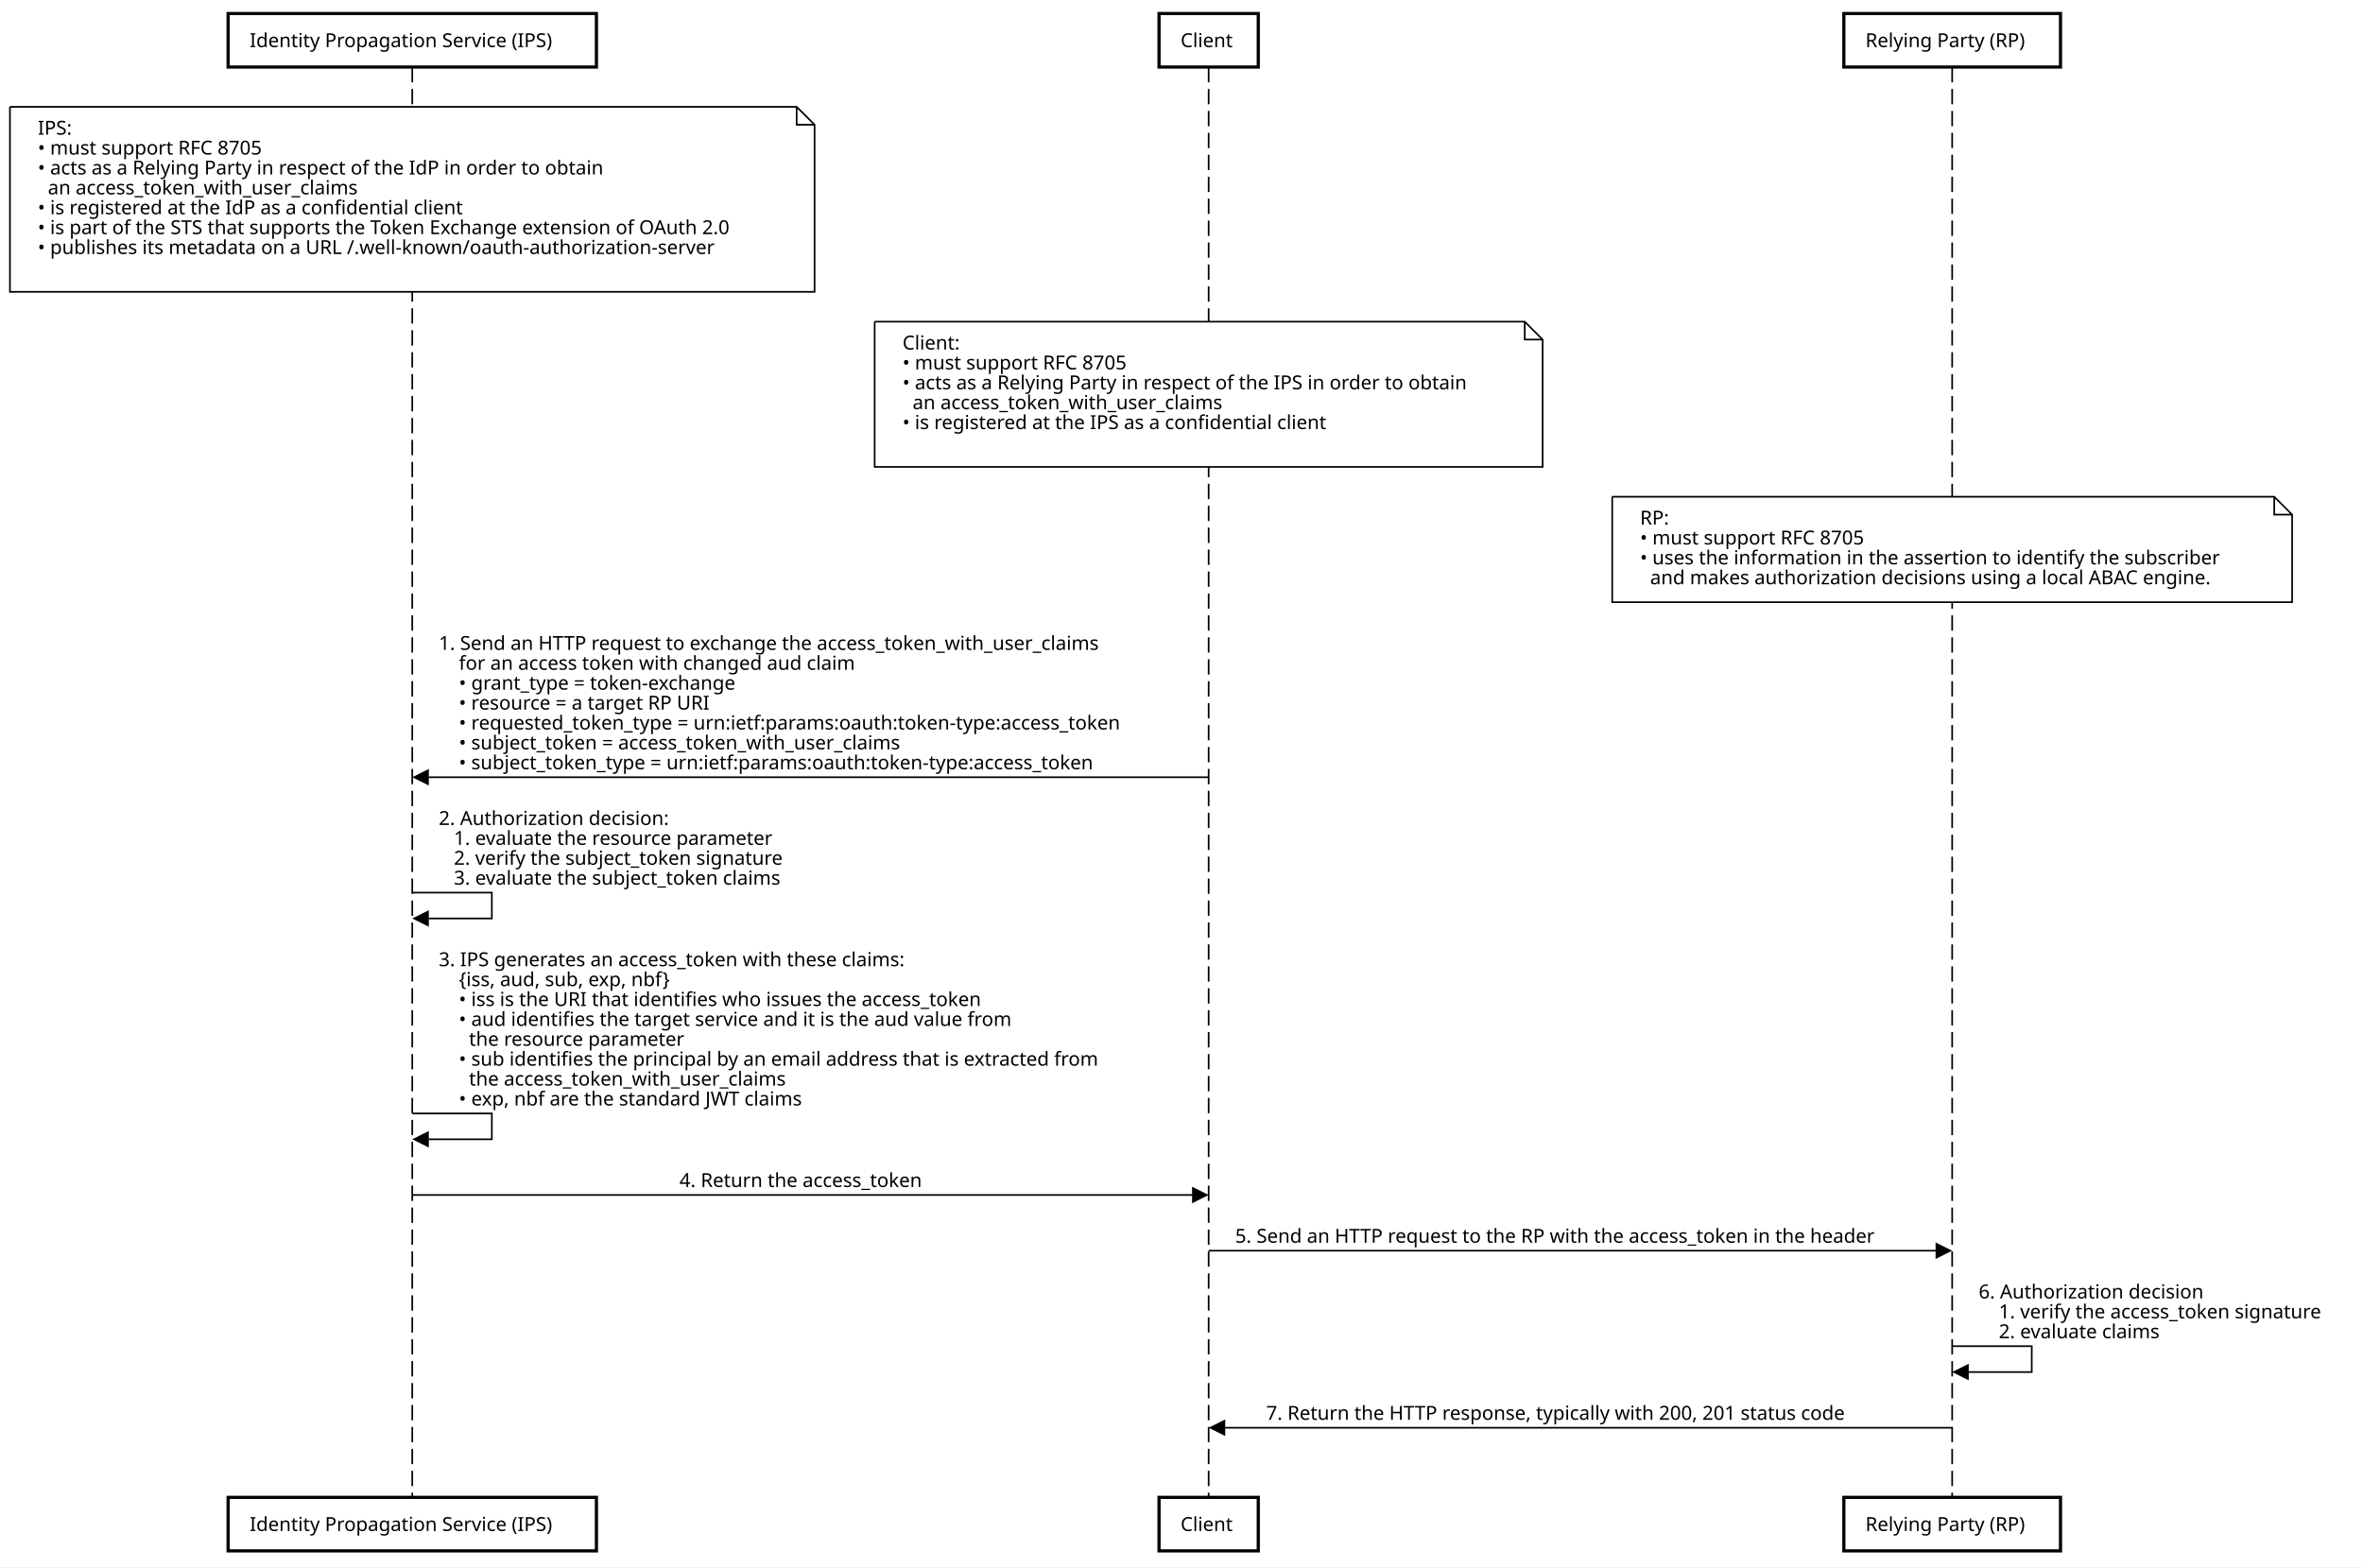
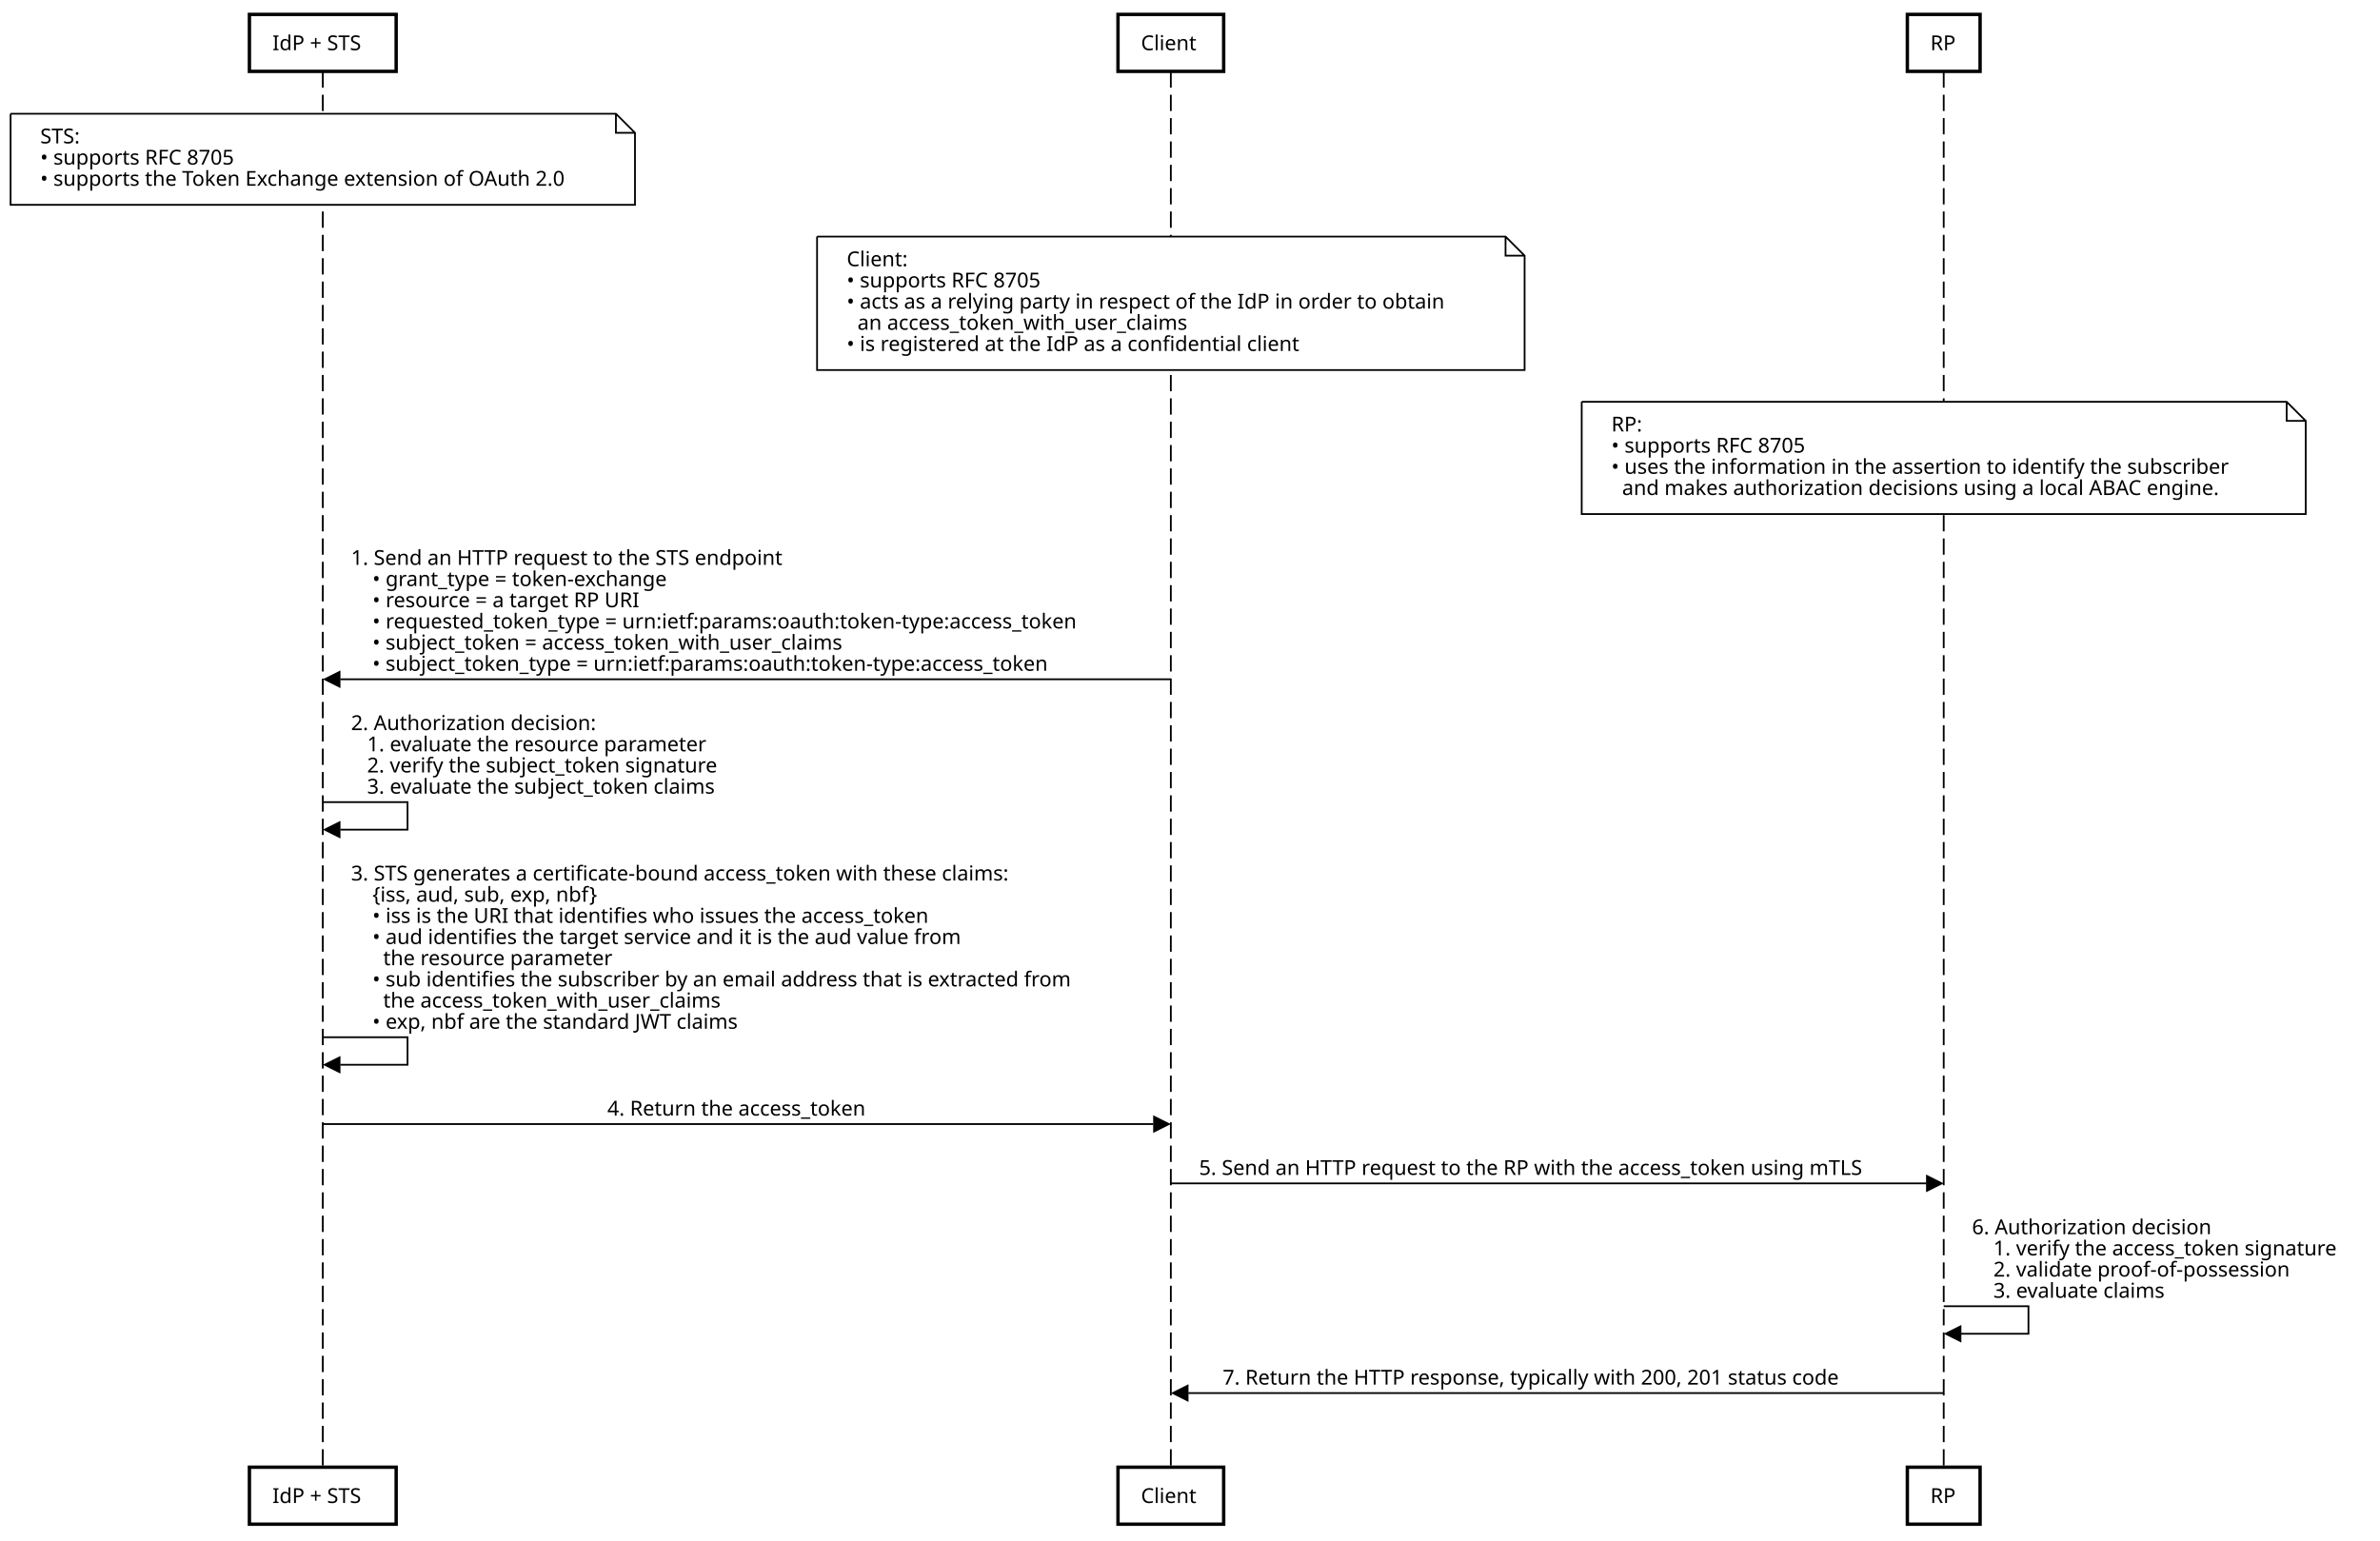
- <svg xmlns="http://www.w3.org/2000/svg" version="1.1" width="1791" height="1188">
+ <svg xmlns="http://www.w3.org/2000/svg" version="1.1" width="1694" height="1097">
  <defs />
  <g>
    <g />
    <g />
    <g />
    <g />
    <g />
    <g />
    <g />
    <g />
    <g />
    <g />
    <g />
    <g />
    <g />
    <g />
    <g />
    <g />
    <g />
    <g />
    <g />
    <g />
    <g />
    <g />
    <g />
    <g />
    <g />
    <g />
    <g />
    <g />
    <g />
    <g />
    <g />
    <g />
    <g />
    <g />
    <g />
    <g />
    <g />
    <g />
    <g />
    <g />
-     <g />
-     <g />
-     <g />
-     <g />
-     <g />
-     <g />
-     <g>
-       <rect fill="white" stroke="none" x="0" y="0" width="1791" height="1188" />
-     </g>
-     <g />
-     <g>
-       <path fill="none" stroke="black" paint-order="fill stroke markers" d=" M 312.466 50.815 L 312.466 1134.97" stroke-miterlimit="10" stroke-width="1.257" stroke-dasharray="11.599,5.026" />
-       <path fill="none" stroke="black" paint-order="fill stroke markers" d=" M 916.076 50.815 L 916.076 1134.97" stroke-miterlimit="10" stroke-width="1.257" stroke-dasharray="11.599,5.026" />
-       <path fill="none" stroke="black" paint-order="fill stroke markers" d=" M 1479.619 50.815 L 1479.619 1134.97" stroke-miterlimit="10" stroke-width="1.257" stroke-dasharray="11.599,5.026" />
-     </g>
-     <g>
-       <path fill="none" stroke="none" />
-       <g>
-         <path fill="white" stroke="black" paint-order="fill stroke markers" d=" M 172.889 10.253 L 452.043 10.253 L 452.043 50.815 L 172.889 50.815 L 172.889 10.253 Z" stroke-miterlimit="10" stroke-width="2.413" stroke-dasharray="" />
-       </g>
-       <g>
-         <text fill="black" stroke="none" font-family="sans-serif" font-size="11pt" font-style="normal" font-weight="normal" text-decoration="normal" x="189.249" y="35.736" text-anchor="start" dominant-baseline="alphabetic" xml:space="preserve">Identity Propagation Service (IPS)</text>
-       </g>
-       <path fill="none" stroke="none" />
-       <g>
-         <path fill="white" stroke="black" paint-order="fill stroke markers" d=" M 878.466 10.253 L 953.686 10.253 L 953.686 50.815 L 878.466 50.815 L 878.466 10.253 Z" stroke-miterlimit="10" stroke-width="2.413" stroke-dasharray="" />
-       </g>
-       <g>
-         <text fill="black" stroke="none" font-family="sans-serif" font-size="11pt" font-style="normal" font-weight="normal" text-decoration="normal" x="894.826" y="35.736" text-anchor="start" dominant-baseline="alphabetic" xml:space="preserve">Client</text>
-       </g>
-       <path fill="none" stroke="none" />
-       <g>
-         <path fill="white" stroke="black" paint-order="fill stroke markers" d=" M 1397.517 10.253 L 1561.721 10.253 L 1561.721 50.815 L 1397.517 50.815 L 1397.517 10.253 Z" stroke-miterlimit="10" stroke-width="2.413" stroke-dasharray="" />
-       </g>
-       <g>
-         <text fill="black" stroke="none" font-family="sans-serif" font-size="11pt" font-style="normal" font-weight="normal" text-decoration="normal" x="1413.877" y="35.736" text-anchor="start" dominant-baseline="alphabetic" xml:space="preserve">Relying Party (RP)</text>
-       </g>
-       <path fill="none" stroke="none" />
-       <g>
-         <path fill="white" stroke="black" paint-order="fill stroke markers" d=" M 172.889 1134.97 L 452.043 1134.97 L 452.043 1175.531 L 172.889 1175.531 L 172.889 1134.97 Z" stroke-miterlimit="10" stroke-width="2.413" stroke-dasharray="" />
-       </g>
-       <g>
-         <text fill="black" stroke="none" font-family="sans-serif" font-size="11pt" font-style="normal" font-weight="normal" text-decoration="normal" x="189.249" y="1160.453" text-anchor="start" dominant-baseline="alphabetic" xml:space="preserve">Identity Propagation Service (IPS)</text>
-       </g>
-       <path fill="none" stroke="none" />
-       <g>
-         <path fill="white" stroke="black" paint-order="fill stroke markers" d=" M 878.466 1134.97 L 953.686 1134.97 L 953.686 1175.531 L 878.466 1175.531 L 878.466 1134.97 Z" stroke-miterlimit="10" stroke-width="2.413" stroke-dasharray="" />
-       </g>
-       <g>
-         <text fill="black" stroke="none" font-family="sans-serif" font-size="11pt" font-style="normal" font-weight="normal" text-decoration="normal" x="894.826" y="1160.453" text-anchor="start" dominant-baseline="alphabetic" xml:space="preserve">Client</text>
-       </g>
-       <path fill="none" stroke="none" />
-       <g>
-         <path fill="white" stroke="black" paint-order="fill stroke markers" d=" M 1397.517 1134.97 L 1561.721 1134.97 L 1561.721 1175.531 L 1397.517 1175.531 L 1397.517 1134.97 Z" stroke-miterlimit="10" stroke-width="2.413" stroke-dasharray="" />
-       </g>
-       <g>
-         <text fill="black" stroke="none" font-family="sans-serif" font-size="11pt" font-style="normal" font-weight="normal" text-decoration="normal" x="1413.877" y="1160.453" text-anchor="start" dominant-baseline="alphabetic" xml:space="preserve">Relying Party (RP)</text>
-       </g>
-     </g>
-     <g>
-       <path fill="white" stroke="black" paint-order="fill stroke markers" d=" M 7.539 80.972 L 603.822 80.972 L 617.393 94.543 L 617.393 221.204 L 7.539 221.204 L 7.539 80.972 M 603.822 80.972 L 603.822 94.543 L 617.393 94.543" stroke-miterlimit="10" stroke-width="1.257" stroke-dasharray="" />
-       <g>
-         <text fill="black" stroke="none" font-family="sans-serif" font-size="11pt" font-style="normal" font-weight="normal" text-decoration="normal" x="28.649" y="102.082" text-anchor="start" dominant-baseline="alphabetic" xml:space="preserve">IPS:</text>
-         <text fill="black" stroke="none" font-family="sans-serif" font-size="11pt" font-style="normal" font-weight="normal" text-decoration="normal" x="28.649" y="117.161" text-anchor="start" dominant-baseline="alphabetic" xml:space="preserve">• must support RFC 8705</text>
-         <text fill="black" stroke="none" font-family="sans-serif" font-size="11pt" font-style="normal" font-weight="normal" text-decoration="normal" x="28.649" y="132.24" text-anchor="start" dominant-baseline="alphabetic" xml:space="preserve">• acts as a Relying Party in respect of the IdP in order to obtain</text>
-         <text fill="black" stroke="none" font-family="sans-serif" font-size="11pt" font-style="normal" font-weight="normal" text-decoration="normal" x="28.649" y="147.318" text-anchor="start" dominant-baseline="alphabetic" xml:space="preserve">  an access_token_with_user_claims</text>
-         <text fill="black" stroke="none" font-family="sans-serif" font-size="11pt" font-style="normal" font-weight="normal" text-decoration="normal" x="28.649" y="162.397" text-anchor="start" dominant-baseline="alphabetic" xml:space="preserve">• is registered at the IdP as a confidential client</text>
-         <text fill="black" stroke="none" font-family="sans-serif" font-size="11pt" font-style="normal" font-weight="normal" text-decoration="normal" x="28.649" y="177.476" text-anchor="start" dominant-baseline="alphabetic" xml:space="preserve">• is part of the STS that supports the Token Exchange extension of OAuth 2.0</text>
-         <text fill="black" stroke="none" font-family="sans-serif" font-size="11pt" font-style="normal" font-weight="normal" text-decoration="normal" x="28.649" y="192.554" text-anchor="start" dominant-baseline="alphabetic" xml:space="preserve">• publishes its metadata on a URL /.well-known/oauth-authorization-server</text>
-         <text fill="black" stroke="none" font-family="sans-serif" font-size="11pt" font-style="normal" font-weight="normal" text-decoration="normal" x="28.649" y="207.633" text-anchor="start" dominant-baseline="alphabetic" xml:space="preserve" />
-       </g>
-       <path fill="white" stroke="black" paint-order="fill stroke markers" d=" M 662.932 243.822 L 1155.649 243.822 L 1169.219 257.393 L 1169.219 353.896 L 662.932 353.896 L 662.932 243.822 M 1155.649 243.822 L 1155.649 257.393 L 1169.219 257.393" stroke-miterlimit="10" stroke-width="1.257" stroke-dasharray="" />
-       <g>
-         <text fill="black" stroke="none" font-family="sans-serif" font-size="11pt" font-style="normal" font-weight="normal" text-decoration="normal" x="684.043" y="264.932" text-anchor="start" dominant-baseline="alphabetic" xml:space="preserve">Client:</text>
-         <text fill="black" stroke="none" font-family="sans-serif" font-size="11pt" font-style="normal" font-weight="normal" text-decoration="normal" x="684.043" y="280.011" text-anchor="start" dominant-baseline="alphabetic" xml:space="preserve">• must support RFC 8705</text>
-         <text fill="black" stroke="none" font-family="sans-serif" font-size="11pt" font-style="normal" font-weight="normal" text-decoration="normal" x="684.043" y="295.089" text-anchor="start" dominant-baseline="alphabetic" xml:space="preserve">• acts as a Relying Party in respect of the IPS in order to obtain</text>
-         <text fill="black" stroke="none" font-family="sans-serif" font-size="11pt" font-style="normal" font-weight="normal" text-decoration="normal" x="684.043" y="310.168" text-anchor="start" dominant-baseline="alphabetic" xml:space="preserve">  an access_token_with_user_claims</text>
-         <text fill="black" stroke="none" font-family="sans-serif" font-size="11pt" font-style="normal" font-weight="normal" text-decoration="normal" x="684.043" y="325.246" text-anchor="start" dominant-baseline="alphabetic" xml:space="preserve">• is registered at the IPS as a confidential client</text>
-         <text fill="black" stroke="none" font-family="sans-serif" font-size="11pt" font-style="normal" font-weight="normal" text-decoration="normal" x="684.043" y="340.325" text-anchor="start" dominant-baseline="alphabetic" xml:space="preserve" />
-       </g>
-       <path fill="white" stroke="black" paint-order="fill stroke markers" d=" M 1221.95 376.514 L 1723.717 376.514 L 1737.287 390.085 L 1737.287 456.431 L 1221.95 456.431 L 1221.95 376.514 M 1723.717 376.514 L 1723.717 390.085 L 1737.287 390.085" stroke-miterlimit="10" stroke-width="1.257" stroke-dasharray="" />
-       <g>
-         <text fill="black" stroke="none" font-family="sans-serif" font-size="11pt" font-style="normal" font-weight="normal" text-decoration="normal" x="1243.061" y="397.624" text-anchor="start" dominant-baseline="alphabetic" xml:space="preserve">RP:</text>
-         <text fill="black" stroke="none" font-family="sans-serif" font-size="11pt" font-style="normal" font-weight="normal" text-decoration="normal" x="1243.061" y="412.703" text-anchor="start" dominant-baseline="alphabetic" xml:space="preserve">• must support RFC 8705</text>
-         <text fill="black" stroke="none" font-family="sans-serif" font-size="11pt" font-style="normal" font-weight="normal" text-decoration="normal" x="1243.061" y="427.781" text-anchor="start" dominant-baseline="alphabetic" xml:space="preserve">• uses the information in the assertion to identify the subscriber</text>
-         <text fill="black" stroke="none" font-family="sans-serif" font-size="11pt" font-style="normal" font-weight="normal" text-decoration="normal" x="1243.061" y="442.86" text-anchor="start" dominant-baseline="alphabetic" xml:space="preserve">  and makes authorization decisions using a local ABAC engine.</text>
-       </g>
-       <g>
-         <g>
-           <rect fill="white" stroke="none" x="330.309" y="479.049" width="544.59" height="19.602" />
-         </g>
-         <g>
-           <rect fill="white" stroke="none" x="330.309" y="494.127" width="346.374" height="19.602" />
-         </g>
-         <g>
-           <rect fill="white" stroke="none" x="330.309" y="509.206" width="255.157" height="19.602" />
-         </g>
-         <g>
-           <rect fill="white" stroke="none" x="330.309" y="524.285" width="233.54" height="19.602" />
-         </g>
-         <g>
-           <rect fill="white" stroke="none" x="330.309" y="539.363" width="567.924" height="19.602" />
-         </g>
-         <g>
-           <rect fill="white" stroke="none" x="330.309" y="554.442" width="389.84" height="19.602" />
-         </g>
-         <g>
-           <rect fill="white" stroke="none" x="330.309" y="569.521" width="546.974" height="19.602" />
-         </g>
-         <text fill="black" stroke="none" font-family="sans-serif" font-size="11pt" font-style="normal" font-weight="normal" text-decoration="normal" x="332.571" y="492.619" text-anchor="start" dominant-baseline="alphabetic" xml:space="preserve">1. Send an HTTP request to exchange the access_token_with_user_claims</text>
-         <text fill="black" stroke="none" font-family="sans-serif" font-size="11pt" font-style="normal" font-weight="normal" text-decoration="normal" x="332.571" y="507.698" text-anchor="start" dominant-baseline="alphabetic" xml:space="preserve">    for an access token with changed aud claim</text>
-         <text fill="black" stroke="none" font-family="sans-serif" font-size="11pt" font-style="normal" font-weight="normal" text-decoration="normal" x="332.571" y="522.777" text-anchor="start" dominant-baseline="alphabetic" xml:space="preserve">    • grant_type = token-exchange</text>
-         <text fill="black" stroke="none" font-family="sans-serif" font-size="11pt" font-style="normal" font-weight="normal" text-decoration="normal" x="332.571" y="537.855" text-anchor="start" dominant-baseline="alphabetic" xml:space="preserve">    • resource = a target RP URI</text>
-         <text fill="black" stroke="none" font-family="sans-serif" font-size="11pt" font-style="normal" font-weight="normal" text-decoration="normal" x="332.571" y="552.934" text-anchor="start" dominant-baseline="alphabetic" xml:space="preserve">    • requested_token_type = urn:ietf:params:oauth:token-type:access_token</text>
-         <text fill="black" stroke="none" font-family="sans-serif" font-size="11pt" font-style="normal" font-weight="normal" text-decoration="normal" x="332.571" y="568.013" text-anchor="start" dominant-baseline="alphabetic" xml:space="preserve">    • subject_token = access_token_with_user_claims</text>
-         <text fill="black" stroke="none" font-family="sans-serif" font-size="11pt" font-style="normal" font-weight="normal" text-decoration="normal" x="332.571" y="583.091" text-anchor="start" dominant-baseline="alphabetic" xml:space="preserve">    • subject_token_type = urn:ietf:params:oauth:token-type:access_token</text>
-       </g>
-       <g>
-         <path fill="none" stroke="black" paint-order="fill stroke markers" d=" M 916.076 589.123 L 324.881 589.123" stroke-miterlimit="10" stroke-width="1.257" stroke-dasharray="" />
-         <g transform="translate(312.4661,589.1228) translate(-312.4661,-589.1228)">
-           <path fill="black" stroke="none" paint-order="stroke fill markers" d=" M 325.032 582.84 L 312.466 589.123 L 325.032 595.406 Z" />
-         </g>
-       </g>
-       <g>
-         <g>
-           <rect fill="white" stroke="none" x="330.309" y="611.741" width="191.607" height="19.602" />
-         </g>
-         <g>
-           <rect fill="white" stroke="none" x="330.309" y="626.819" width="280.09" height="19.602" />
-         </g>
-         <g>
-           <rect fill="white" stroke="none" x="330.309" y="641.898" width="287.39" height="19.602" />
-         </g>
-         <g>
-           <rect fill="white" stroke="none" x="330.309" y="656.977" width="287.857" height="19.602" />
-         </g>
-         <text fill="black" stroke="none" font-family="sans-serif" font-size="11pt" font-style="normal" font-weight="normal" text-decoration="normal" x="332.571" y="625.312" text-anchor="start" dominant-baseline="alphabetic" xml:space="preserve">2. Authorization decision:</text>
-         <text fill="black" stroke="none" font-family="sans-serif" font-size="11pt" font-style="normal" font-weight="normal" text-decoration="normal" x="332.571" y="640.39" text-anchor="start" dominant-baseline="alphabetic" xml:space="preserve">   1. evaluate the resource parameter</text>
-         <text fill="black" stroke="none" font-family="sans-serif" font-size="11pt" font-style="normal" font-weight="normal" text-decoration="normal" x="332.571" y="655.469" text-anchor="start" dominant-baseline="alphabetic" xml:space="preserve">   2. verify the subject_token signature</text>
-         <text fill="black" stroke="none" font-family="sans-serif" font-size="11pt" font-style="normal" font-weight="normal" text-decoration="normal" x="332.571" y="670.548" text-anchor="start" dominant-baseline="alphabetic" xml:space="preserve">   3. evaluate the subject_token claims</text>
-       </g>
-       <g>
-         <path fill="none" stroke="black" paint-order="fill stroke markers" d=" M 312.466 676.579 L 372.781 676.579 L 372.781 696.181 L 324.881 696.181" stroke-miterlimit="10" stroke-width="1.257" stroke-dasharray="" />
-         <g transform="translate(312.4661,696.1812) translate(-312.4661,-696.1812)">
-           <path fill="black" stroke="none" paint-order="stroke fill markers" d=" M 325.032 689.898 L 312.466 696.181 L 325.032 702.464 Z" />
-         </g>
-       </g>
-       <g>
-         <g>
-           <rect fill="white" stroke="none" x="330.309" y="718.799" width="387.94" height="19.602" />
-         </g>
-         <g>
-           <rect fill="white" stroke="none" x="330.309" y="733.878" width="202.99" height="19.602" />
-         </g>
-         <g>
-           <rect fill="white" stroke="none" x="330.309" y="748.957" width="453.79" height="19.602" />
-         </g>
-         <g>
-           <rect fill="white" stroke="none" x="330.309" y="764.035" width="479.29" height="19.602" />
-         </g>
-         <g>
-           <rect fill="white" stroke="none" x="330.309" y="779.114" width="206.907" height="19.602" />
-         </g>
-         <g>
-           <rect fill="white" stroke="none" x="330.309" y="794.192" width="549.44" height="19.602" />
-         </g>
-         <g>
-           <rect fill="white" stroke="none" x="330.309" y="809.271" width="291.407" height="19.602" />
-         </g>
-         <g>
-           <rect fill="white" stroke="none" x="330.309" y="824.35" width="307.574" height="19.602" />
-         </g>
-         <text fill="black" stroke="none" font-family="sans-serif" font-size="11pt" font-style="normal" font-weight="normal" text-decoration="normal" x="332.571" y="732.37" text-anchor="start" dominant-baseline="alphabetic" xml:space="preserve">3. IPS generates an access_token with these claims:</text>
-         <text fill="black" stroke="none" font-family="sans-serif" font-size="11pt" font-style="normal" font-weight="normal" text-decoration="normal" x="332.571" y="747.449" text-anchor="start" dominant-baseline="alphabetic" xml:space="preserve">    {iss, aud, sub, exp, nbf}</text>
-         <text fill="black" stroke="none" font-family="sans-serif" font-size="11pt" font-style="normal" font-weight="normal" text-decoration="normal" x="332.571" y="762.527" text-anchor="start" dominant-baseline="alphabetic" xml:space="preserve">    • iss is the URI that identifies who issues the access_token</text>
-         <text fill="black" stroke="none" font-family="sans-serif" font-size="11pt" font-style="normal" font-weight="normal" text-decoration="normal" x="332.571" y="777.606" text-anchor="start" dominant-baseline="alphabetic" xml:space="preserve">    • aud identifies the target service and it is the aud value from</text>
-         <text fill="black" stroke="none" font-family="sans-serif" font-size="11pt" font-style="normal" font-weight="normal" text-decoration="normal" x="332.571" y="792.685" text-anchor="start" dominant-baseline="alphabetic" xml:space="preserve">      the resource parameter</text>
-         <text fill="black" stroke="none" font-family="sans-serif" font-size="11pt" font-style="normal" font-weight="normal" text-decoration="normal" x="332.571" y="807.763" text-anchor="start" dominant-baseline="alphabetic" xml:space="preserve">    • sub identifies the principal by an email address that is extracted from</text>
-         <text fill="black" stroke="none" font-family="sans-serif" font-size="11pt" font-style="normal" font-weight="normal" text-decoration="normal" x="332.571" y="822.842" text-anchor="start" dominant-baseline="alphabetic" xml:space="preserve">      the access_token_with_user_claims</text>
-         <text fill="black" stroke="none" font-family="sans-serif" font-size="11pt" font-style="normal" font-weight="normal" text-decoration="normal" x="332.571" y="837.921" text-anchor="start" dominant-baseline="alphabetic" xml:space="preserve">    • exp, nbf are the standard JWT claims</text>
-       </g>
-       <g>
-         <path fill="none" stroke="black" paint-order="fill stroke markers" d=" M 312.466 843.952 L 372.781 843.952 L 372.781 863.554 L 324.881 863.554" stroke-miterlimit="10" stroke-width="1.257" stroke-dasharray="" />
-         <g transform="translate(312.4661,863.5542) translate(-312.4661,-863.5542)">
-           <path fill="black" stroke="none" paint-order="stroke fill markers" d=" M 325.032 857.271 L 312.466 863.554 L 325.032 869.837 Z" />
-         </g>
-       </g>
-       <g>
-         <g>
-           <rect fill="white" stroke="none" x="512.718" y="886.172" width="203.107" height="19.602" />
-         </g>
-         <text fill="black" stroke="none" font-family="sans-serif" font-size="11pt" font-style="normal" font-weight="normal" text-decoration="normal" x="514.979" y="899.743" text-anchor="start" dominant-baseline="alphabetic" xml:space="preserve">4. Return the access_token</text>
-       </g>
-       <g>
-         <path fill="none" stroke="black" paint-order="fill stroke markers" d=" M 312.466 905.774 L 903.661 905.774" stroke-miterlimit="10" stroke-width="1.257" stroke-dasharray="" />
-         <g transform="translate(916.0759,905.7745) translate(-916.0759,-905.7745)">
-           <path fill="black" stroke="none" paint-order="stroke fill markers" d=" M 903.51 899.492 L 916.076 905.774 L 903.51 912.057 Z" />
-         </g>
-       </g>
-       <g>
-         <g>
-           <rect fill="white" stroke="none" x="933.919" y="928.392" width="527.857" height="19.602" />
-         </g>
-         <text fill="black" stroke="none" font-family="sans-serif" font-size="11pt" font-style="normal" font-weight="normal" text-decoration="normal" x="936.181" y="941.963" text-anchor="start" dominant-baseline="alphabetic" xml:space="preserve">5. Send an HTTP request to the RP with the access_token in the header</text>
-       </g>
-       <g>
-         <path fill="none" stroke="black" paint-order="fill stroke markers" d=" M 916.076 947.995 L 1467.204 947.995" stroke-miterlimit="10" stroke-width="1.257" stroke-dasharray="" />
-         <g transform="translate(1479.619,947.9947) translate(-1479.619,-947.9947)">
-           <path fill="black" stroke="none" paint-order="stroke fill markers" d=" M 1467.053 941.712 L 1479.619 947.995 L 1467.053 954.277 Z" />
-         </g>
-       </g>
-       <g>
-         <g>
-           <rect fill="white" stroke="none" x="1497.462" y="970.613" width="186.657" height="19.602" />
-         </g>
-         <g>
-           <rect fill="white" stroke="none" x="1497.462" y="985.691" width="288.307" height="19.602" />
-         </g>
-         <g>
-           <rect fill="white" stroke="none" x="1497.462" y="1000.77" width="157.54" height="19.602" />
-         </g>
-         <text fill="black" stroke="none" font-family="sans-serif" font-size="11pt" font-style="normal" font-weight="normal" text-decoration="normal" x="1499.724" y="984.183" text-anchor="start" dominant-baseline="alphabetic" xml:space="preserve">6. Authorization decision</text>
-         <text fill="black" stroke="none" font-family="sans-serif" font-size="11pt" font-style="normal" font-weight="normal" text-decoration="normal" x="1499.724" y="999.262" text-anchor="start" dominant-baseline="alphabetic" xml:space="preserve">    1. verify the access_token signature</text>
-         <text fill="black" stroke="none" font-family="sans-serif" font-size="11pt" font-style="normal" font-weight="normal" text-decoration="normal" x="1499.724" y="1014.341" text-anchor="start" dominant-baseline="alphabetic" xml:space="preserve">    2. evaluate claims</text>
-       </g>
-       <g>
-         <path fill="none" stroke="black" paint-order="fill stroke markers" d=" M 1479.619 1020.372 L 1539.934 1020.372 L 1539.934 1039.974 L 1492.034 1039.974" stroke-miterlimit="10" stroke-width="1.257" stroke-dasharray="" />
-         <g transform="translate(1479.619,1039.974) translate(-1479.619,-1039.974)">
-           <path fill="black" stroke="none" paint-order="stroke fill markers" d=" M 1492.184 1033.692 L 1479.619 1039.974 L 1492.184 1046.257 Z" />
-         </g>
-       </g>
-       <g>
-         <g>
-           <rect fill="white" stroke="none" x="957.411" y="1062.592" width="480.874" height="19.602" />
-         </g>
-         <text fill="black" stroke="none" font-family="sans-serif" font-size="11pt" font-style="normal" font-weight="normal" text-decoration="normal" x="959.672" y="1076.163" text-anchor="start" dominant-baseline="alphabetic" xml:space="preserve">7. Return the HTTP response, typically with 200, 201 status code</text>
-       </g>
-       <g>
-         <path fill="none" stroke="black" paint-order="fill stroke markers" d=" M 1479.619 1082.195 L 928.491 1082.195" stroke-miterlimit="10" stroke-width="1.257" stroke-dasharray="" />
-         <g transform="translate(916.0759,1082.195) translate(-916.0759,-1082.195)">
-           <path fill="black" stroke="none" paint-order="stroke fill markers" d=" M 928.641 1075.912 L 916.076 1082.195 L 928.641 1088.477 Z" />
+     <g>
+       <rect fill="white" stroke="none" x="0" y="0" width="1694" height="1097" />
+     </g>
+     <g />
+     <g>
+       <path fill="none" stroke="black" paint-order="fill stroke markers" d=" M 229.749 50.815 L 229.749 1044.498" stroke-miterlimit="10" stroke-width="1.257" stroke-dasharray="11.599,5.026" />
+       <path fill="none" stroke="black" paint-order="fill stroke markers" d=" M 833.359 50.815 L 833.359 1044.498" stroke-miterlimit="10" stroke-width="1.257" stroke-dasharray="11.599,5.026" />
+       <path fill="none" stroke="black" paint-order="fill stroke markers" d=" M 1383.469 50.815 L 1383.469 1044.498" stroke-miterlimit="10" stroke-width="1.257" stroke-dasharray="11.599,5.026" />
+     </g>
+     <g>
+       <path fill="none" stroke="none" />
+       <g>
+         <path fill="white" stroke="black" paint-order="fill stroke markers" d=" M 177.522 10.253 L 281.976 10.253 L 281.976 50.815 L 177.522 50.815 L 177.522 10.253 Z" stroke-miterlimit="10" stroke-width="2.413" stroke-dasharray="" />
+       </g>
+       <g>
+         <text fill="black" stroke="none" font-family="sans-serif" font-size="11pt" font-style="normal" font-weight="normal" text-decoration="normal" x="193.883" y="35.736" text-anchor="start" dominant-baseline="alphabetic" xml:space="preserve">IdP + STS</text>
+       </g>
+       <path fill="none" stroke="none" />
+       <g>
+         <path fill="white" stroke="black" paint-order="fill stroke markers" d=" M 795.749 10.253 L 870.97 10.253 L 870.97 50.815 L 795.749 50.815 L 795.749 10.253 Z" stroke-miterlimit="10" stroke-width="2.413" stroke-dasharray="" />
+       </g>
+       <g>
+         <text fill="black" stroke="none" font-family="sans-serif" font-size="11pt" font-style="normal" font-weight="normal" text-decoration="normal" x="812.109" y="35.736" text-anchor="start" dominant-baseline="alphabetic" xml:space="preserve">Client</text>
+       </g>
+       <path fill="none" stroke="none" />
+       <g>
+         <path fill="white" stroke="black" paint-order="fill stroke markers" d=" M 1357.584 10.253 L 1409.354 10.253 L 1409.354 50.815 L 1357.584 50.815 L 1357.584 10.253 Z" stroke-miterlimit="10" stroke-width="2.413" stroke-dasharray="" />
+       </g>
+       <g>
+         <text fill="black" stroke="none" font-family="sans-serif" font-size="11pt" font-style="normal" font-weight="normal" text-decoration="normal" x="1373.944" y="35.736" text-anchor="start" dominant-baseline="alphabetic" xml:space="preserve">RP</text>
+       </g>
+       <path fill="none" stroke="none" />
+       <g>
+         <path fill="white" stroke="black" paint-order="fill stroke markers" d=" M 177.522 1044.498 L 281.976 1044.498 L 281.976 1085.06 L 177.522 1085.06 L 177.522 1044.498 Z" stroke-miterlimit="10" stroke-width="2.413" stroke-dasharray="" />
+       </g>
+       <g>
+         <text fill="black" stroke="none" font-family="sans-serif" font-size="11pt" font-style="normal" font-weight="normal" text-decoration="normal" x="193.883" y="1069.981" text-anchor="start" dominant-baseline="alphabetic" xml:space="preserve">IdP + STS</text>
+       </g>
+       <path fill="none" stroke="none" />
+       <g>
+         <path fill="white" stroke="black" paint-order="fill stroke markers" d=" M 795.749 1044.498 L 870.97 1044.498 L 870.97 1085.06 L 795.749 1085.06 L 795.749 1044.498 Z" stroke-miterlimit="10" stroke-width="2.413" stroke-dasharray="" />
+       </g>
+       <g>
+         <text fill="black" stroke="none" font-family="sans-serif" font-size="11pt" font-style="normal" font-weight="normal" text-decoration="normal" x="812.109" y="1069.981" text-anchor="start" dominant-baseline="alphabetic" xml:space="preserve">Client</text>
+       </g>
+       <path fill="none" stroke="none" />
+       <g>
+         <path fill="white" stroke="black" paint-order="fill stroke markers" d=" M 1357.584 1044.498 L 1409.354 1044.498 L 1409.354 1085.06 L 1357.584 1085.06 L 1357.584 1044.498 Z" stroke-miterlimit="10" stroke-width="2.413" stroke-dasharray="" />
+       </g>
+       <g>
+         <text fill="black" stroke="none" font-family="sans-serif" font-size="11pt" font-style="normal" font-weight="normal" text-decoration="normal" x="1373.944" y="1069.981" text-anchor="start" dominant-baseline="alphabetic" xml:space="preserve">RP</text>
+       </g>
+     </g>
+     <g>
+       <path fill="white" stroke="black" paint-order="fill stroke markers" d=" M 7.539 80.972 L 438.389 80.972 L 451.96 94.543 L 451.96 145.811 L 7.539 145.811 L 7.539 80.972 M 438.389 80.972 L 438.389 94.543 L 451.96 94.543" stroke-miterlimit="10" stroke-width="1.257" stroke-dasharray="" />
+       <g>
+         <text fill="black" stroke="none" font-family="sans-serif" font-size="11pt" font-style="normal" font-weight="normal" text-decoration="normal" x="28.649" y="102.082" text-anchor="start" dominant-baseline="alphabetic" xml:space="preserve">STS:</text>
+         <text fill="black" stroke="none" font-family="sans-serif" font-size="11pt" font-style="normal" font-weight="normal" text-decoration="normal" x="28.649" y="117.161" text-anchor="start" dominant-baseline="alphabetic" xml:space="preserve">• supports RFC 8705</text>
+         <text fill="black" stroke="none" font-family="sans-serif" font-size="11pt" font-style="normal" font-weight="normal" text-decoration="normal" x="28.649" y="132.24" text-anchor="start" dominant-baseline="alphabetic" xml:space="preserve">• supports the Token Exchange extension of OAuth 2.0</text>
+       </g>
+       <path fill="white" stroke="black" paint-order="fill stroke markers" d=" M 581.557 168.429 L 1071.59 168.429 L 1085.161 181.999 L 1085.161 263.424 L 581.557 263.424 L 581.557 168.429 M 1071.59 168.429 L 1071.59 181.999 L 1085.161 181.999" stroke-miterlimit="10" stroke-width="1.257" stroke-dasharray="" />
+       <g>
+         <text fill="black" stroke="none" font-family="sans-serif" font-size="11pt" font-style="normal" font-weight="normal" text-decoration="normal" x="602.668" y="189.539" text-anchor="start" dominant-baseline="alphabetic" xml:space="preserve">Client:</text>
+         <text fill="black" stroke="none" font-family="sans-serif" font-size="11pt" font-style="normal" font-weight="normal" text-decoration="normal" x="602.668" y="204.617" text-anchor="start" dominant-baseline="alphabetic" xml:space="preserve">• supports RFC 8705</text>
+         <text fill="black" stroke="none" font-family="sans-serif" font-size="11pt" font-style="normal" font-weight="normal" text-decoration="normal" x="602.668" y="219.696" text-anchor="start" dominant-baseline="alphabetic" xml:space="preserve">• acts as a relying party in respect of the IdP in order to obtain</text>
+         <text fill="black" stroke="none" font-family="sans-serif" font-size="11pt" font-style="normal" font-weight="normal" text-decoration="normal" x="602.668" y="234.775" text-anchor="start" dominant-baseline="alphabetic" xml:space="preserve">  an access_token_with_user_claims</text>
+         <text fill="black" stroke="none" font-family="sans-serif" font-size="11pt" font-style="normal" font-weight="normal" text-decoration="normal" x="602.668" y="249.853" text-anchor="start" dominant-baseline="alphabetic" xml:space="preserve">• is registered at the IdP as a confidential client</text>
+       </g>
+       <path fill="white" stroke="black" paint-order="fill stroke markers" d=" M 1125.8 286.042 L 1627.567 286.042 L 1641.137 299.613 L 1641.137 365.959 L 1125.8 365.959 L 1125.8 286.042 M 1627.567 286.042 L 1627.567 299.613 L 1641.137 299.613" stroke-miterlimit="10" stroke-width="1.257" stroke-dasharray="" />
+       <g>
+         <text fill="black" stroke="none" font-family="sans-serif" font-size="11pt" font-style="normal" font-weight="normal" text-decoration="normal" x="1146.911" y="307.152" text-anchor="start" dominant-baseline="alphabetic" xml:space="preserve">RP:</text>
+         <text fill="black" stroke="none" font-family="sans-serif" font-size="11pt" font-style="normal" font-weight="normal" text-decoration="normal" x="1146.911" y="322.231" text-anchor="start" dominant-baseline="alphabetic" xml:space="preserve">• supports RFC 8705</text>
+         <text fill="black" stroke="none" font-family="sans-serif" font-size="11pt" font-style="normal" font-weight="normal" text-decoration="normal" x="1146.911" y="337.309" text-anchor="start" dominant-baseline="alphabetic" xml:space="preserve">• uses the information in the assertion to identify the subscriber</text>
+         <text fill="black" stroke="none" font-family="sans-serif" font-size="11pt" font-style="normal" font-weight="normal" text-decoration="normal" x="1146.911" y="352.388" text-anchor="start" dominant-baseline="alphabetic" xml:space="preserve">  and makes authorization decisions using a local ABAC engine.</text>
+       </g>
+       <g>
+         <g>
+           <rect fill="white" stroke="none" x="247.593" y="388.577" width="335.957" height="19.602" />
+         </g>
+         <g>
+           <rect fill="white" stroke="none" x="247.593" y="403.655" width="255.157" height="19.602" />
+         </g>
+         <g>
+           <rect fill="white" stroke="none" x="247.593" y="418.734" width="233.54" height="19.602" />
+         </g>
+         <g>
+           <rect fill="white" stroke="none" x="247.593" y="433.813" width="567.924" height="19.602" />
+         </g>
+         <g>
+           <rect fill="white" stroke="none" x="247.593" y="448.891" width="389.84" height="19.602" />
+         </g>
+         <g>
+           <rect fill="white" stroke="none" x="247.593" y="463.97" width="546.974" height="19.602" />
+         </g>
+         <text fill="black" stroke="none" font-family="sans-serif" font-size="11pt" font-style="normal" font-weight="normal" text-decoration="normal" x="249.854" y="402.148" text-anchor="start" dominant-baseline="alphabetic" xml:space="preserve">1. Send an HTTP request to the STS endpoint</text>
+         <text fill="black" stroke="none" font-family="sans-serif" font-size="11pt" font-style="normal" font-weight="normal" text-decoration="normal" x="249.854" y="417.226" text-anchor="start" dominant-baseline="alphabetic" xml:space="preserve">    • grant_type = token-exchange</text>
+         <text fill="black" stroke="none" font-family="sans-serif" font-size="11pt" font-style="normal" font-weight="normal" text-decoration="normal" x="249.854" y="432.305" text-anchor="start" dominant-baseline="alphabetic" xml:space="preserve">    • resource = a target RP URI</text>
+         <text fill="black" stroke="none" font-family="sans-serif" font-size="11pt" font-style="normal" font-weight="normal" text-decoration="normal" x="249.854" y="447.384" text-anchor="start" dominant-baseline="alphabetic" xml:space="preserve">    • requested_token_type = urn:ietf:params:oauth:token-type:access_token</text>
+         <text fill="black" stroke="none" font-family="sans-serif" font-size="11pt" font-style="normal" font-weight="normal" text-decoration="normal" x="249.854" y="462.462" text-anchor="start" dominant-baseline="alphabetic" xml:space="preserve">    • subject_token = access_token_with_user_claims</text>
+         <text fill="black" stroke="none" font-family="sans-serif" font-size="11pt" font-style="normal" font-weight="normal" text-decoration="normal" x="249.854" y="477.541" text-anchor="start" dominant-baseline="alphabetic" xml:space="preserve">    • subject_token_type = urn:ietf:params:oauth:token-type:access_token</text>
+       </g>
+       <g>
+         <path fill="none" stroke="black" paint-order="fill stroke markers" d=" M 833.359 483.572 L 242.164 483.572" stroke-miterlimit="10" stroke-width="1.257" stroke-dasharray="" />
+         <g transform="translate(229.7494,483.5723) translate(-229.7494,-483.5723)">
+           <path fill="black" stroke="none" paint-order="stroke fill markers" d=" M 242.315 477.29 L 229.749 483.572 L 242.315 489.855 Z" />
+         </g>
+       </g>
+       <g>
+         <g>
+           <rect fill="white" stroke="none" x="247.593" y="506.19" width="191.607" height="19.602" />
+         </g>
+         <g>
+           <rect fill="white" stroke="none" x="247.593" y="521.269" width="280.09" height="19.602" />
+         </g>
+         <g>
+           <rect fill="white" stroke="none" x="247.593" y="536.348" width="287.39" height="19.602" />
+         </g>
+         <g>
+           <rect fill="white" stroke="none" x="247.593" y="551.426" width="287.857" height="19.602" />
+         </g>
+         <text fill="black" stroke="none" font-family="sans-serif" font-size="11pt" font-style="normal" font-weight="normal" text-decoration="normal" x="249.854" y="519.761" text-anchor="start" dominant-baseline="alphabetic" xml:space="preserve">2. Authorization decision:</text>
+         <text fill="black" stroke="none" font-family="sans-serif" font-size="11pt" font-style="normal" font-weight="normal" text-decoration="normal" x="249.854" y="534.84" text-anchor="start" dominant-baseline="alphabetic" xml:space="preserve">   1. evaluate the resource parameter</text>
+         <text fill="black" stroke="none" font-family="sans-serif" font-size="11pt" font-style="normal" font-weight="normal" text-decoration="normal" x="249.854" y="549.918" text-anchor="start" dominant-baseline="alphabetic" xml:space="preserve">   2. verify the subject_token signature</text>
+         <text fill="black" stroke="none" font-family="sans-serif" font-size="11pt" font-style="normal" font-weight="normal" text-decoration="normal" x="249.854" y="564.997" text-anchor="start" dominant-baseline="alphabetic" xml:space="preserve">   3. evaluate the subject_token claims</text>
+       </g>
+       <g>
+         <path fill="none" stroke="black" paint-order="fill stroke markers" d=" M 229.749 571.028 L 290.064 571.028 L 290.064 590.631 L 242.164 590.631" stroke-miterlimit="10" stroke-width="1.257" stroke-dasharray="" />
+         <g transform="translate(229.7494,590.6307) translate(-229.7494,-590.6307)">
+           <path fill="black" stroke="none" paint-order="stroke fill markers" d=" M 242.315 584.348 L 229.749 590.631 L 242.315 596.913 Z" />
+         </g>
+       </g>
+       <g>
+         <g>
+           <rect fill="white" stroke="none" x="247.593" y="613.249" width="513.957" height="19.602" />
+         </g>
+         <g>
+           <rect fill="white" stroke="none" x="247.593" y="628.327" width="202.99" height="19.602" />
+         </g>
+         <g>
+           <rect fill="white" stroke="none" x="247.593" y="643.406" width="453.79" height="19.602" />
+         </g>
+         <g>
+           <rect fill="white" stroke="none" x="247.593" y="658.485" width="479.29" height="19.602" />
+         </g>
+         <g>
+           <rect fill="white" stroke="none" x="247.593" y="673.563" width="206.907" height="19.602" />
+         </g>
+         <g>
+           <rect fill="white" stroke="none" x="247.593" y="688.642" width="562.657" height="19.602" />
+         </g>
+         <g>
+           <rect fill="white" stroke="none" x="247.593" y="703.721" width="291.407" height="19.602" />
+         </g>
+         <g>
+           <rect fill="white" stroke="none" x="247.593" y="718.799" width="307.574" height="19.602" />
+         </g>
+         <text fill="black" stroke="none" font-family="sans-serif" font-size="11pt" font-style="normal" font-weight="normal" text-decoration="normal" x="249.854" y="626.819" text-anchor="start" dominant-baseline="alphabetic" xml:space="preserve">3. STS generates a certificate-bound access_token with these claims:</text>
+         <text fill="black" stroke="none" font-family="sans-serif" font-size="11pt" font-style="normal" font-weight="normal" text-decoration="normal" x="249.854" y="641.898" text-anchor="start" dominant-baseline="alphabetic" xml:space="preserve">    {iss, aud, sub, exp, nbf}</text>
+         <text fill="black" stroke="none" font-family="sans-serif" font-size="11pt" font-style="normal" font-weight="normal" text-decoration="normal" x="249.854" y="656.977" text-anchor="start" dominant-baseline="alphabetic" xml:space="preserve">    • iss is the URI that identifies who issues the access_token</text>
+         <text fill="black" stroke="none" font-family="sans-serif" font-size="11pt" font-style="normal" font-weight="normal" text-decoration="normal" x="249.854" y="672.055" text-anchor="start" dominant-baseline="alphabetic" xml:space="preserve">    • aud identifies the target service and it is the aud value from</text>
+         <text fill="black" stroke="none" font-family="sans-serif" font-size="11pt" font-style="normal" font-weight="normal" text-decoration="normal" x="249.854" y="687.134" text-anchor="start" dominant-baseline="alphabetic" xml:space="preserve">      the resource parameter</text>
+         <text fill="black" stroke="none" font-family="sans-serif" font-size="11pt" font-style="normal" font-weight="normal" text-decoration="normal" x="249.854" y="702.213" text-anchor="start" dominant-baseline="alphabetic" xml:space="preserve">    • sub identifies the subscriber by an email address that is extracted from</text>
+         <text fill="black" stroke="none" font-family="sans-serif" font-size="11pt" font-style="normal" font-weight="normal" text-decoration="normal" x="249.854" y="717.291" text-anchor="start" dominant-baseline="alphabetic" xml:space="preserve">      the access_token_with_user_claims</text>
+         <text fill="black" stroke="none" font-family="sans-serif" font-size="11pt" font-style="normal" font-weight="normal" text-decoration="normal" x="249.854" y="732.37" text-anchor="start" dominant-baseline="alphabetic" xml:space="preserve">    • exp, nbf are the standard JWT claims</text>
+       </g>
+       <g>
+         <path fill="none" stroke="black" paint-order="fill stroke markers" d=" M 229.749 738.401 L 290.064 738.401 L 290.064 758.004 L 242.164 758.004" stroke-miterlimit="10" stroke-width="1.257" stroke-dasharray="" />
+         <g transform="translate(229.7494,758.0037) translate(-229.7494,-758.0037)">
+           <path fill="black" stroke="none" paint-order="stroke fill markers" d=" M 242.315 751.721 L 229.749 758.004 L 242.315 764.286 Z" />
+         </g>
+       </g>
+       <g>
+         <g>
+           <rect fill="white" stroke="none" x="430.001" y="780.622" width="203.107" height="19.602" />
+         </g>
+         <text fill="black" stroke="none" font-family="sans-serif" font-size="11pt" font-style="normal" font-weight="normal" text-decoration="normal" x="432.263" y="794.192" text-anchor="start" dominant-baseline="alphabetic" xml:space="preserve">4. Return the access_token</text>
+       </g>
+       <g>
+         <path fill="none" stroke="black" paint-order="fill stroke markers" d=" M 229.749 800.224 L 820.944 800.224" stroke-miterlimit="10" stroke-width="1.257" stroke-dasharray="" />
+         <g transform="translate(833.3592,800.2239) translate(-833.3592,-800.2239)">
+           <path fill="black" stroke="none" paint-order="stroke fill markers" d=" M 820.794 793.941 L 833.359 800.224 L 820.794 806.507 Z" />
+         </g>
+       </g>
+       <g>
+         <g>
+           <rect fill="white" stroke="none" x="851.202" y="822.842" width="514.424" height="19.602" />
+         </g>
+         <text fill="black" stroke="none" font-family="sans-serif" font-size="11pt" font-style="normal" font-weight="normal" text-decoration="normal" x="853.464" y="836.413" text-anchor="start" dominant-baseline="alphabetic" xml:space="preserve">5. Send an HTTP request to the RP with the access_token using mTLS</text>
+       </g>
+       <g>
+         <path fill="none" stroke="black" paint-order="fill stroke markers" d=" M 833.359 842.444 L 1371.054 842.444" stroke-miterlimit="10" stroke-width="1.257" stroke-dasharray="" />
+         <g transform="translate(1383.469,842.4441) translate(-1383.469,-842.4441)">
+           <path fill="black" stroke="none" paint-order="stroke fill markers" d=" M 1370.903 836.161 L 1383.469 842.444 L 1370.903 848.727 Z" />
+         </g>
+       </g>
+       <g>
+         <g>
+           <rect fill="white" stroke="none" x="1401.312" y="865.062" width="186.657" height="19.602" />
+         </g>
+         <g>
+           <rect fill="white" stroke="none" x="1401.312" y="880.141" width="288.307" height="19.602" />
+         </g>
+         <g>
+           <rect fill="white" stroke="none" x="1401.312" y="895.219" width="247.324" height="19.602" />
+         </g>
+         <g>
+           <rect fill="white" stroke="none" x="1401.312" y="910.298" width="157.54" height="19.602" />
+         </g>
+         <text fill="black" stroke="none" font-family="sans-serif" font-size="11pt" font-style="normal" font-weight="normal" text-decoration="normal" x="1403.574" y="878.633" text-anchor="start" dominant-baseline="alphabetic" xml:space="preserve">6. Authorization decision</text>
+         <text fill="black" stroke="none" font-family="sans-serif" font-size="11pt" font-style="normal" font-weight="normal" text-decoration="normal" x="1403.574" y="893.712" text-anchor="start" dominant-baseline="alphabetic" xml:space="preserve">    1. verify the access_token signature</text>
+         <text fill="black" stroke="none" font-family="sans-serif" font-size="11pt" font-style="normal" font-weight="normal" text-decoration="normal" x="1403.574" y="908.79" text-anchor="start" dominant-baseline="alphabetic" xml:space="preserve">    2. validate proof-of-possession</text>
+         <text fill="black" stroke="none" font-family="sans-serif" font-size="11pt" font-style="normal" font-weight="normal" text-decoration="normal" x="1403.574" y="923.869" text-anchor="start" dominant-baseline="alphabetic" xml:space="preserve">    3. evaluate claims</text>
+       </g>
+       <g>
+         <path fill="none" stroke="black" paint-order="fill stroke markers" d=" M 1383.469 929.9 L 1443.784 929.9 L 1443.784 949.503 L 1395.884 949.503" stroke-miterlimit="10" stroke-width="1.257" stroke-dasharray="" />
+         <g transform="translate(1383.469,949.5025) translate(-1383.469,-949.5025)">
+           <path fill="black" stroke="none" paint-order="stroke fill markers" d=" M 1396.034 943.22 L 1383.469 949.503 L 1396.034 955.785 Z" />
+         </g>
+       </g>
+       <g>
+         <g>
+           <rect fill="white" stroke="none" x="867.977" y="972.121" width="480.874" height="19.602" />
+         </g>
+         <text fill="black" stroke="none" font-family="sans-serif" font-size="11pt" font-style="normal" font-weight="normal" text-decoration="normal" x="870.239" y="985.691" text-anchor="start" dominant-baseline="alphabetic" xml:space="preserve">7. Return the HTTP response, typically with 200, 201 status code</text>
+       </g>
+       <g>
+         <path fill="none" stroke="black" paint-order="fill stroke markers" d=" M 1383.469 991.723 L 845.774 991.723" stroke-miterlimit="10" stroke-width="1.257" stroke-dasharray="" />
+         <g transform="translate(833.3592,991.7228) translate(-833.3592,-991.7228)">
+           <path fill="black" stroke="none" paint-order="stroke fill markers" d=" M 845.925 985.44 L 833.359 991.723 L 845.925 998.006 Z" />
        </g>
      </g>
    </g>
  </g>
</svg>
